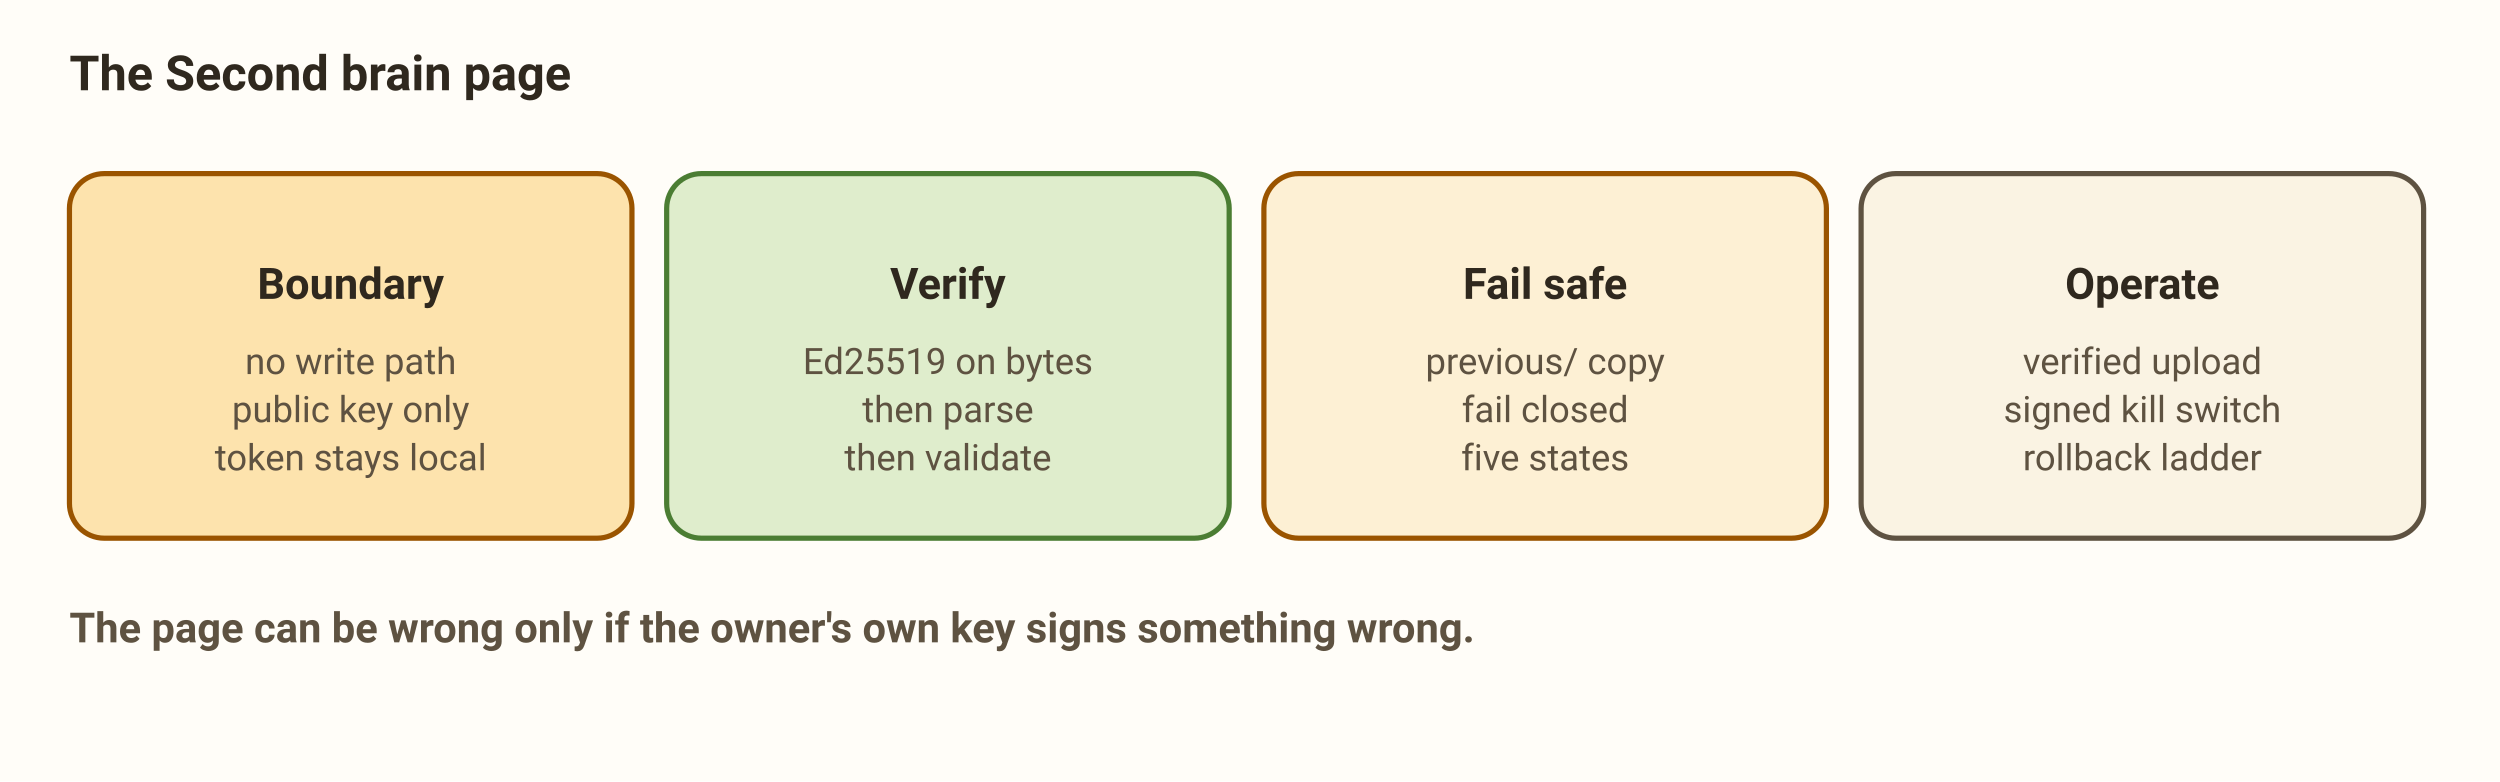
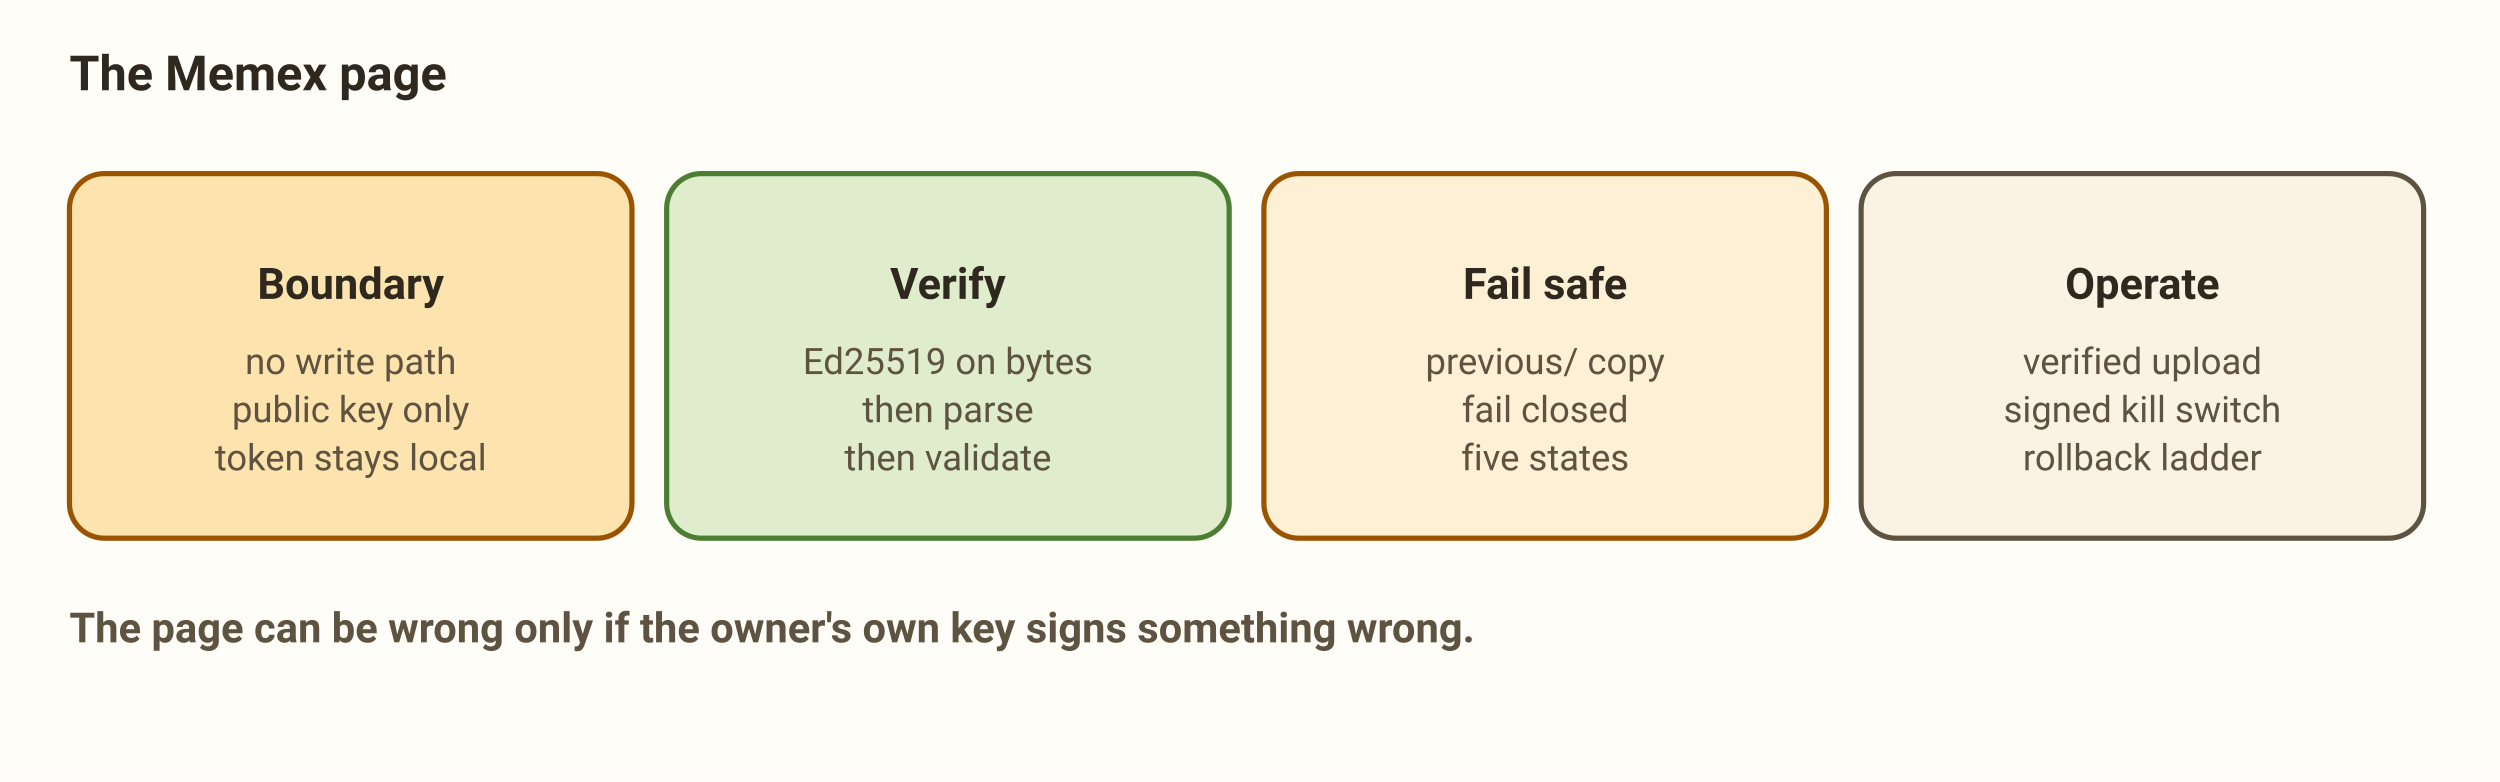
<svg xmlns="http://www.w3.org/2000/svg" viewBox="0 0 720 225" width="720" height="225" font-family="system-ui, -apple-system, 'Segoe UI', Roboto, Helvetica, Arial, sans-serif" role="img">
  <defs />
  <rect width="720" height="225" fill="#fffdf8" />
-   <text x="20" y="26" font-size="14" font-weight="700" fill="#2f281e" text-anchor="start">The Second brain page</text>
+   <text x="20" y="26" font-size="14" font-weight="700" fill="#2f281e" text-anchor="start">The Memex page</text>
  <rect x="20" y="50" width="162" height="105" rx="10" fill="#fde3ad" stroke="#9a5400" stroke-width="1.5" />
  <text x="101" y="86.08" font-size="12.5" font-weight="700" fill="#2f281e" text-anchor="middle">Boundary</text>
  <text x="101" y="107.72" font-size="10.5" font-weight="400" fill="#5e5241" text-anchor="middle">no write path</text>
  <text x="101" y="121.58" font-size="10.5" font-weight="400" fill="#5e5241" text-anchor="middle">public key only</text>
  <text x="101" y="135.44" font-size="10.5" font-weight="400" fill="#5e5241" text-anchor="middle">token stays local</text>
  <rect x="192" y="50" width="162" height="105" rx="10" fill="#dfedcc" stroke="#4b7d33" stroke-width="1.5" />
  <text x="273" y="86.08" font-size="12.5" font-weight="700" fill="#2f281e" text-anchor="middle">Verify</text>
  <text x="273" y="107.72" font-size="10.5" font-weight="400" fill="#5e5241" text-anchor="middle">Ed25519 on bytes</text>
  <text x="273" y="121.58" font-size="10.5" font-weight="400" fill="#5e5241" text-anchor="middle">then parse</text>
  <text x="273" y="135.44" font-size="10.5" font-weight="400" fill="#5e5241" text-anchor="middle">then validate</text>
  <rect x="364" y="50" width="162" height="105" rx="10" fill="#fdf0d4" stroke="#9a5400" stroke-width="1.5" />
  <text x="445" y="86.08" font-size="12.5" font-weight="700" fill="#2f281e" text-anchor="middle">Fail safe</text>
  <text x="445" y="107.72" font-size="10.5" font-weight="400" fill="#5e5241" text-anchor="middle">previous/ copy</text>
  <text x="445" y="121.58" font-size="10.5" font-weight="400" fill="#5e5241" text-anchor="middle">fail closed</text>
  <text x="445" y="135.44" font-size="10.5" font-weight="400" fill="#5e5241" text-anchor="middle">five states</text>
  <rect x="536" y="50" width="162" height="105" rx="10" fill="#faf3e3" stroke="#5e5241" stroke-width="1.5" />
  <text x="617" y="86.08" font-size="12.5" font-weight="700" fill="#2f281e" text-anchor="middle">Operate</text>
  <text x="617" y="107.72" font-size="10.5" font-weight="400" fill="#5e5241" text-anchor="middle">verified upload</text>
  <text x="617" y="121.58" font-size="10.5" font-weight="400" fill="#5e5241" text-anchor="middle">signed kill switch</text>
  <text x="617" y="135.44" font-size="10.5" font-weight="400" fill="#5e5241" text-anchor="middle">rollback ladder</text>
  <text x="20" y="185" font-size="12" font-weight="700" fill="#5e5241" text-anchor="start">The page can be wrong only if the owner's own key signs something wrong.</text>
</svg>
